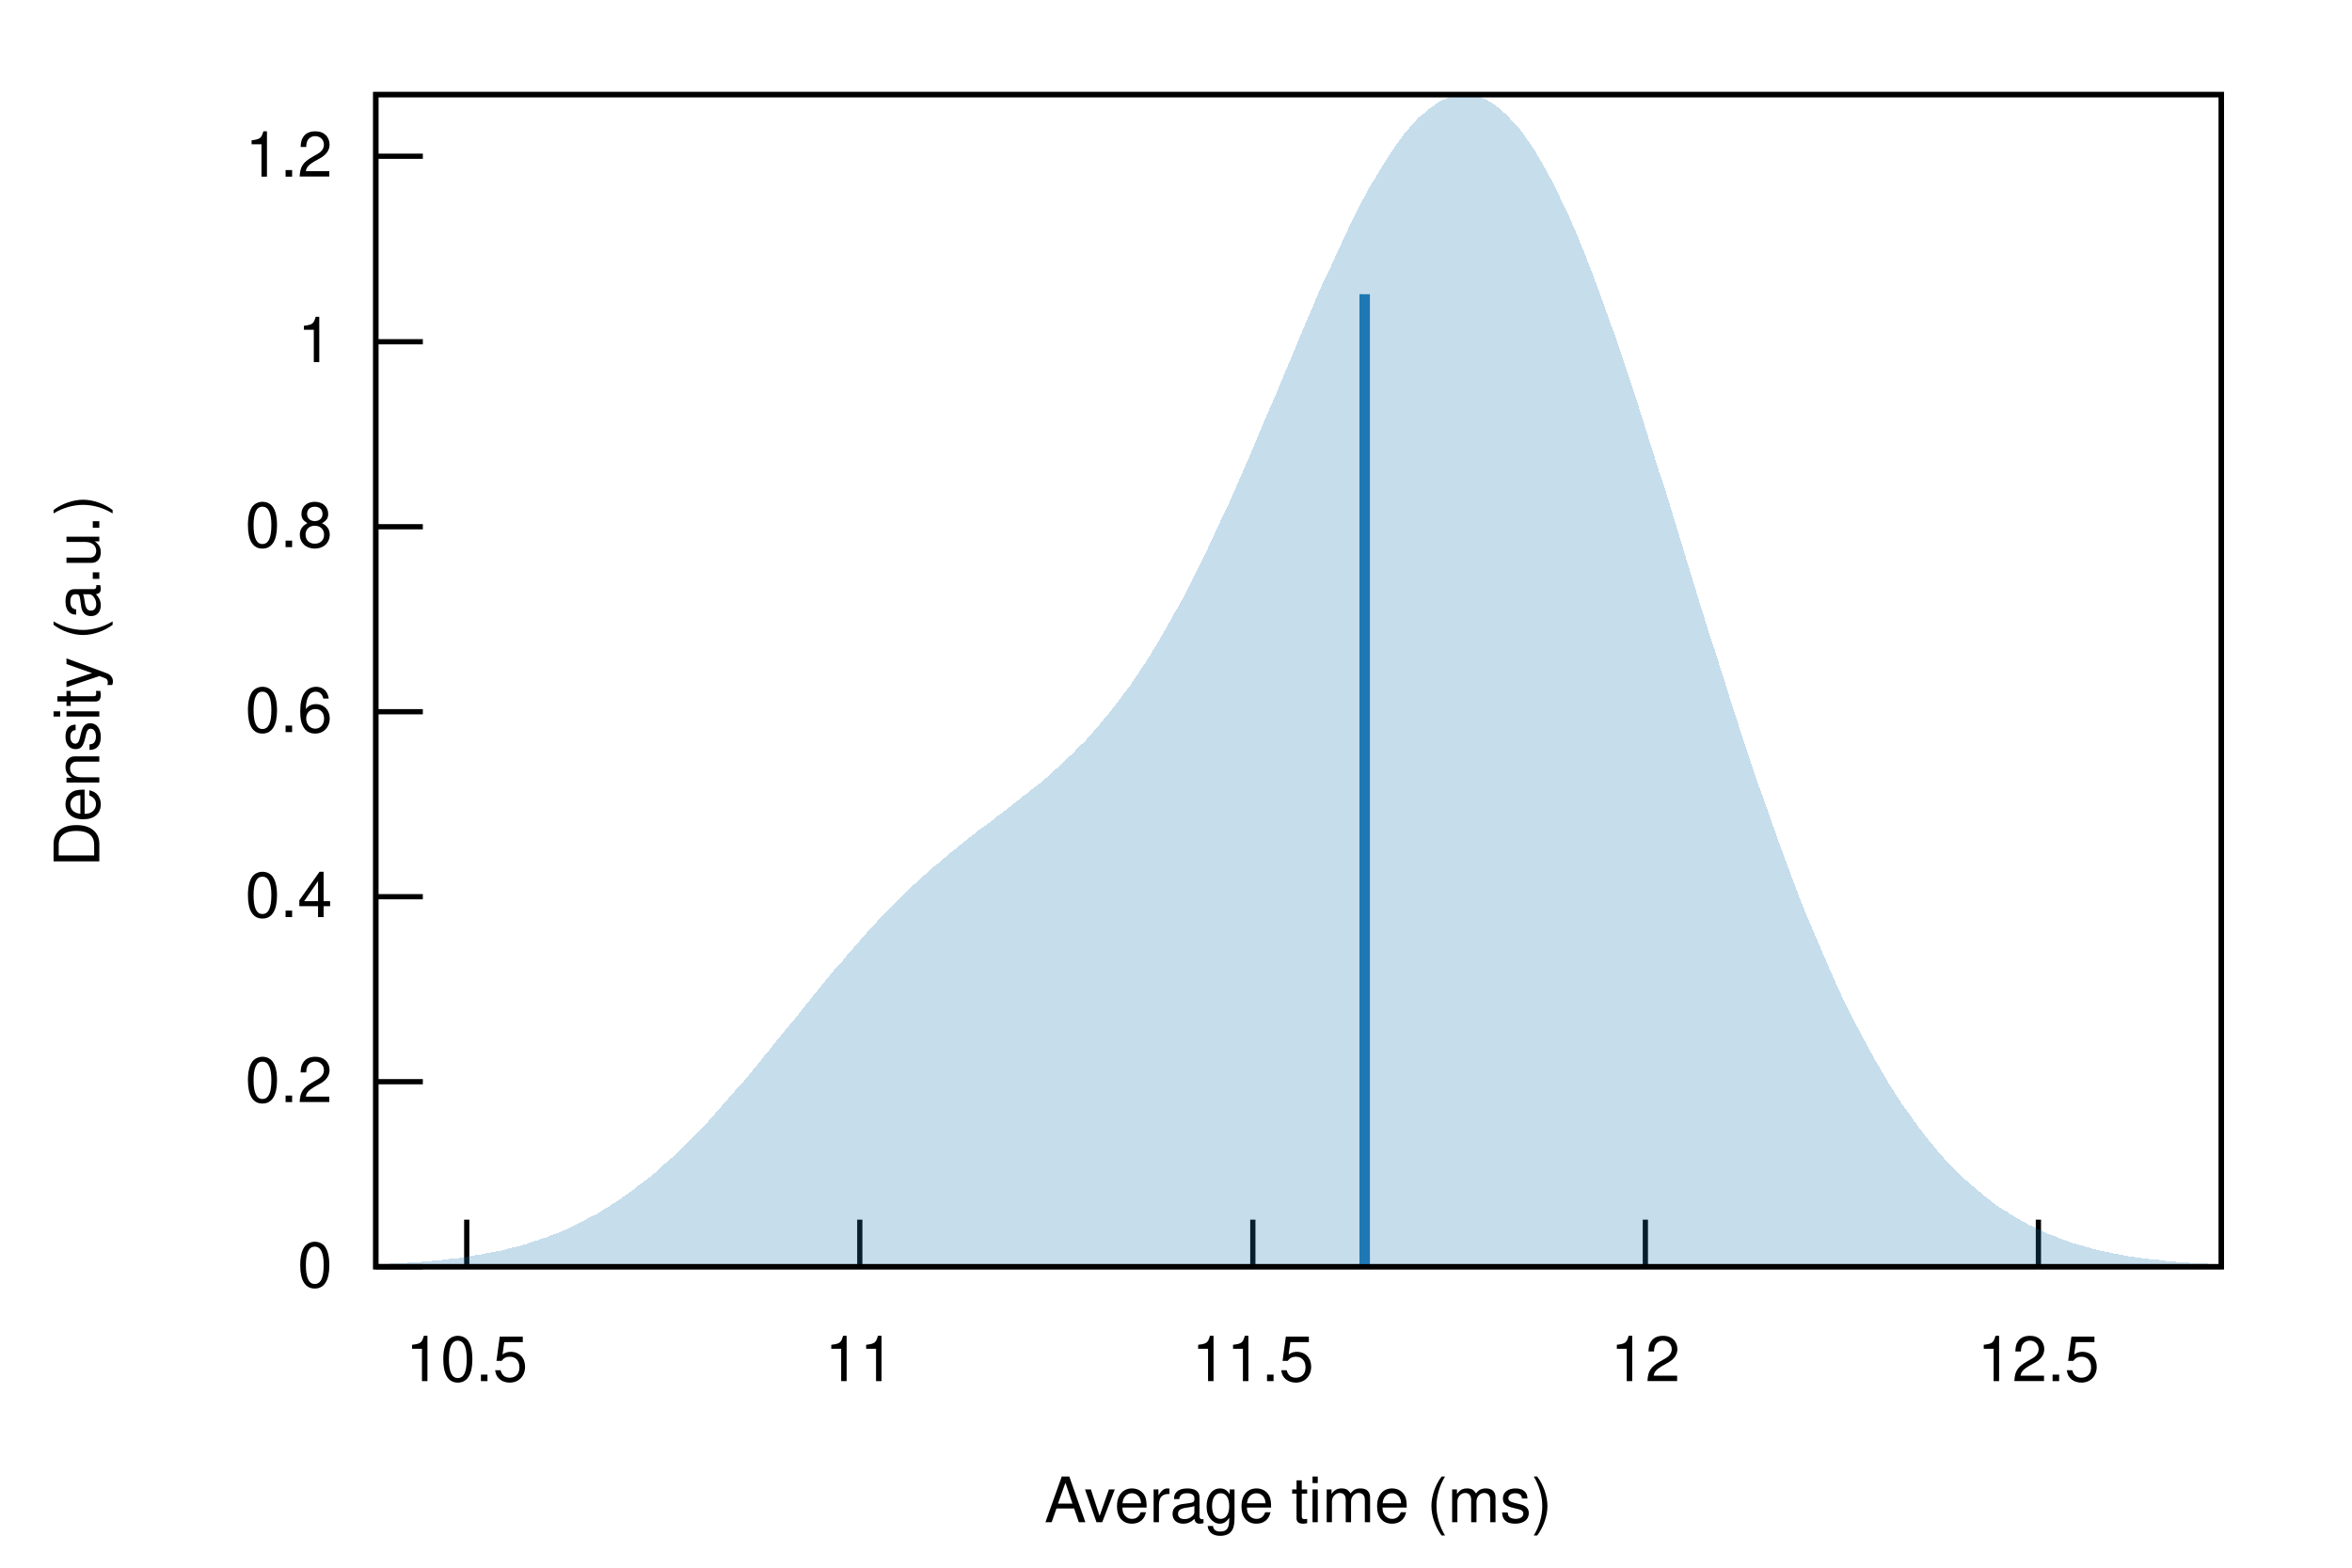
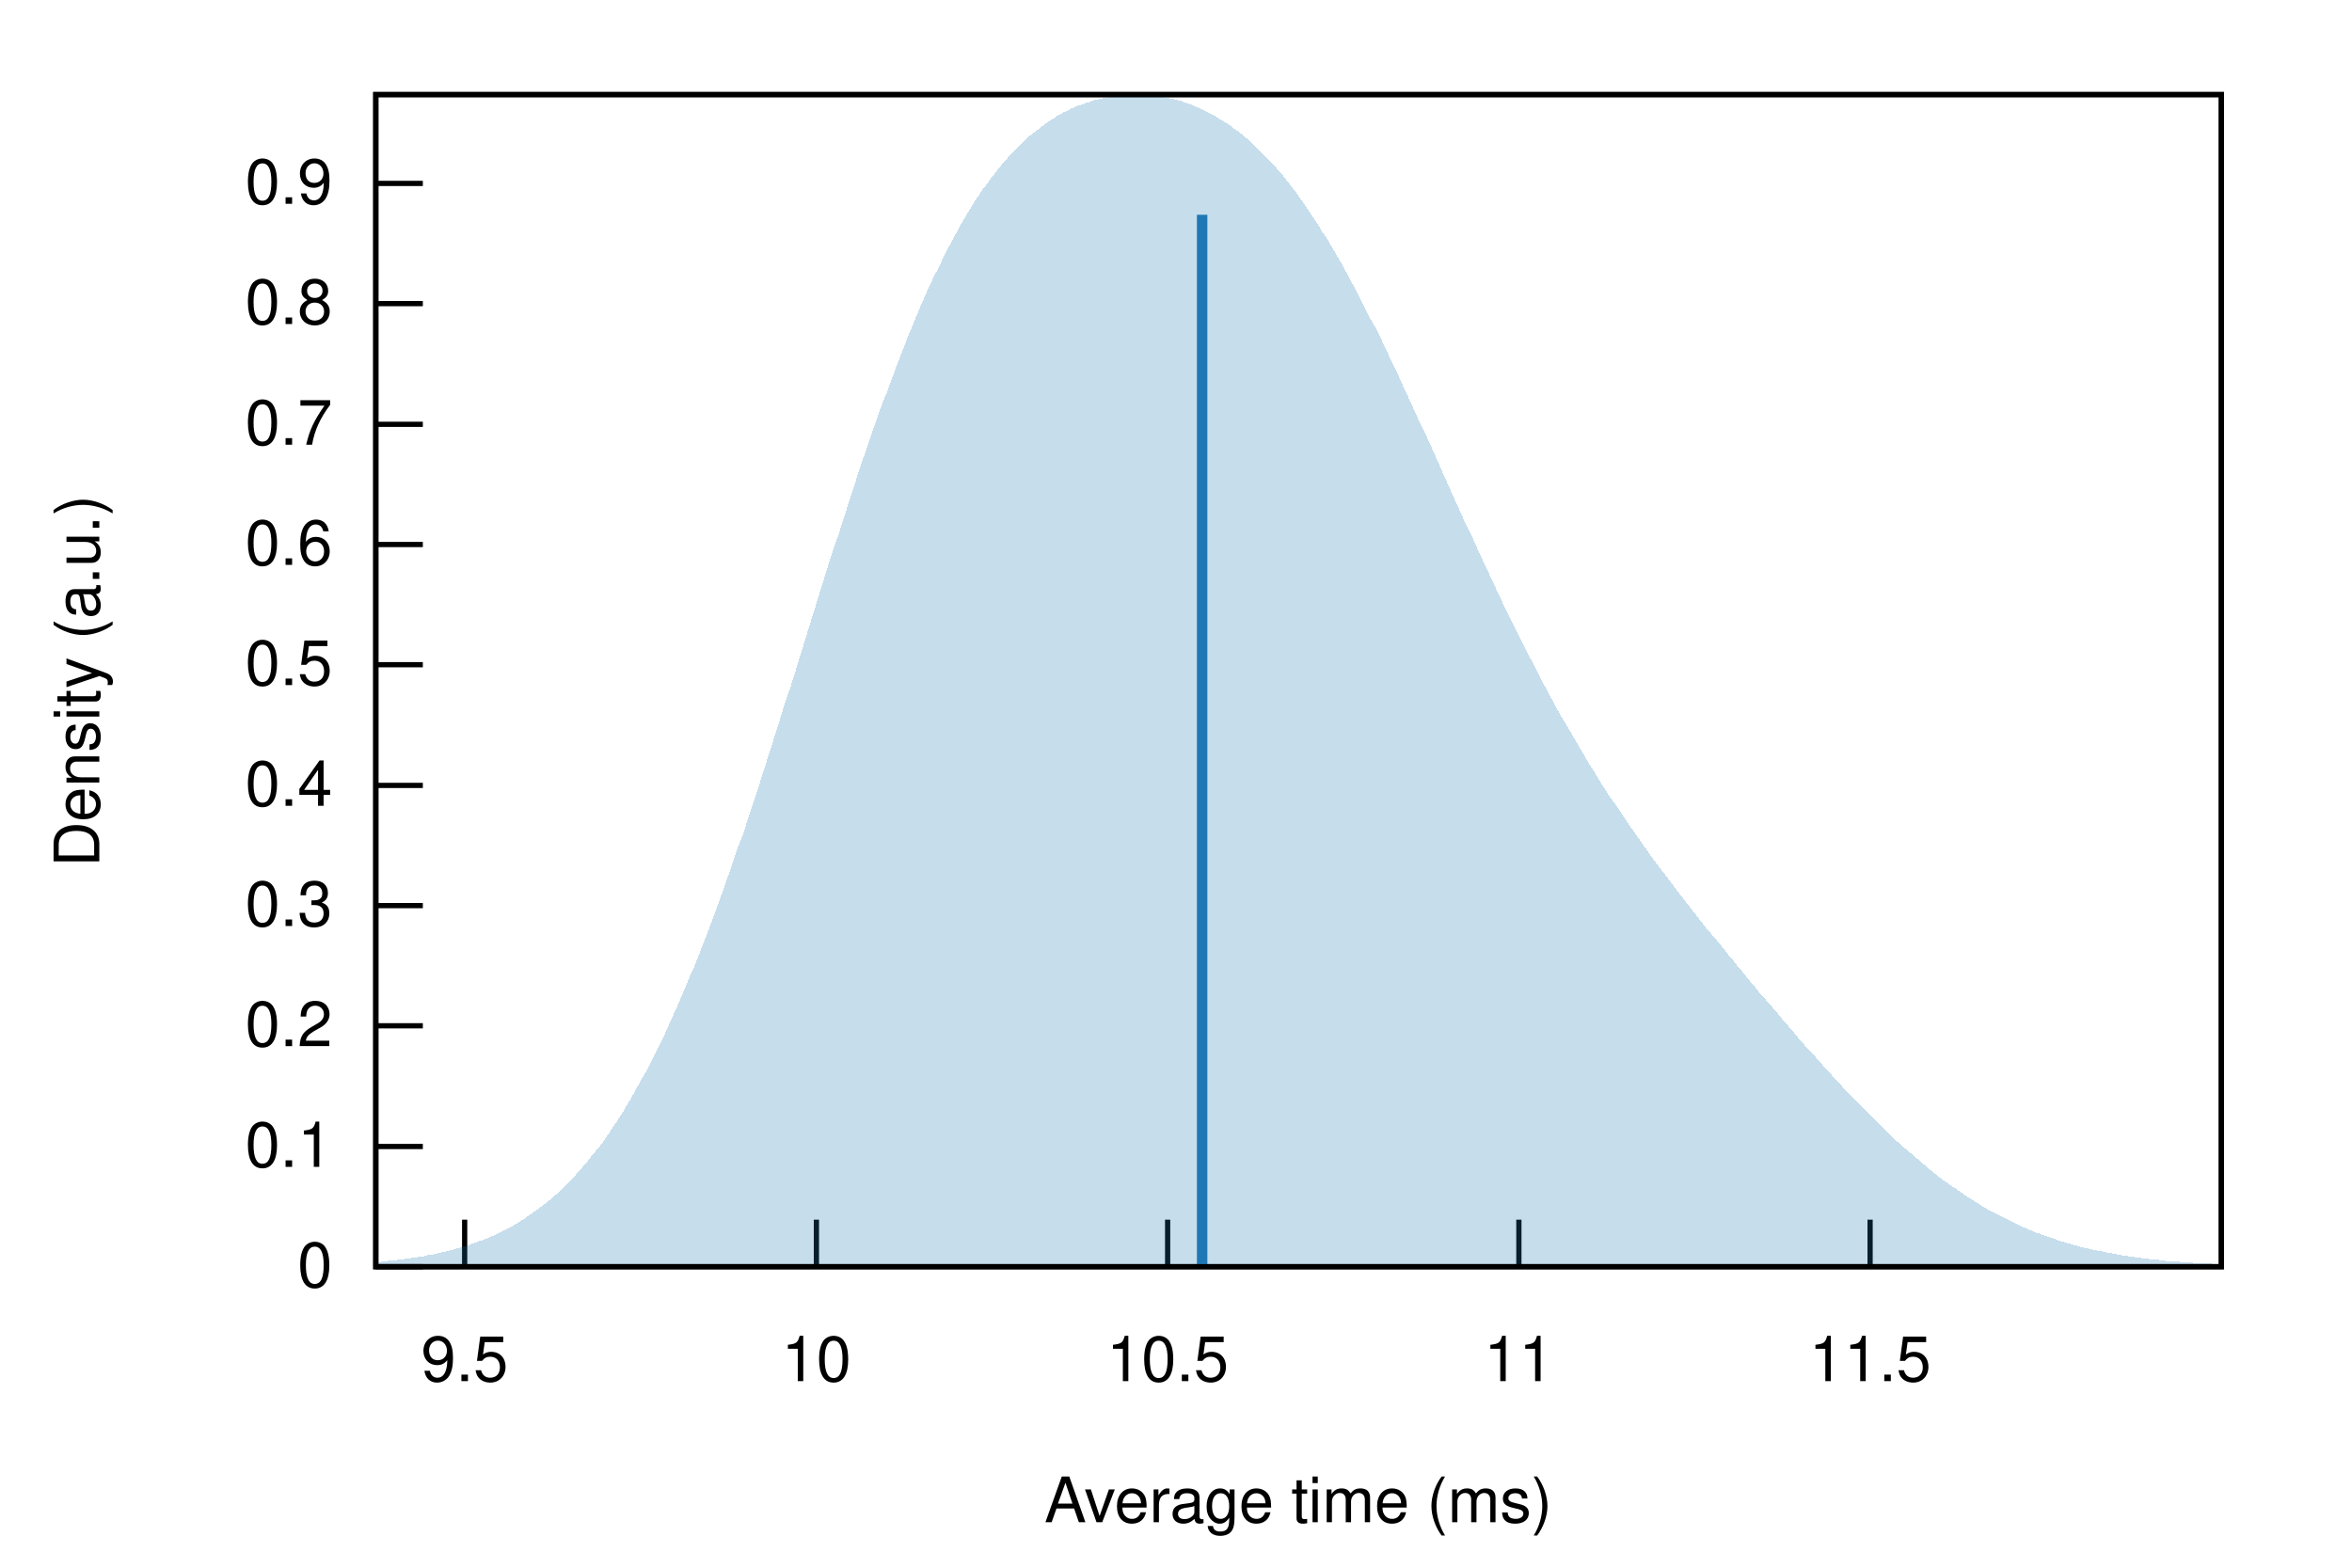
<svg xmlns="http://www.w3.org/2000/svg" xmlns:xlink="http://www.w3.org/1999/xlink" viewBox="0 0 450 300">
  <g id="gnuplot_canvas">
    <rect x="0" y="0" width="450" height="300" fill="none" />
    <defs>
      <circle id="gpDot" r="0.5" stroke-width="0.5" stroke="currentColor" />
      <path id="gpPt0" stroke-width="0.222" stroke="currentColor" d="M-1,0 h2 M0,-1 v2" />
      <path id="gpPt1" stroke-width="0.222" stroke="currentColor" d="M-1,-1 L1,1 M1,-1 L-1,1" />
      <path id="gpPt2" stroke-width="0.222" stroke="currentColor" d="M-1,0 L1,0 M0,-1 L0,1 M-1,-1 L1,1 M-1,1 L1,-1" />
      <rect id="gpPt3" stroke-width="0.222" stroke="currentColor" x="-1" y="-1" width="2" height="2" />
      <rect id="gpPt4" stroke-width="0.222" stroke="currentColor" fill="currentColor" x="-1" y="-1" width="2" height="2" />
      <circle id="gpPt5" stroke-width="0.222" stroke="currentColor" cx="0" cy="0" r="1" />
      <use xlink:href="#gpPt5" id="gpPt6" fill="currentColor" stroke="none" />
      <path id="gpPt7" stroke-width="0.222" stroke="currentColor" d="M0,-1.33 L-1.33,0.67 L1.33,0.67 z" />
      <use xlink:href="#gpPt7" id="gpPt8" fill="currentColor" stroke="none" />
      <use xlink:href="#gpPt7" id="gpPt9" stroke="currentColor" transform="rotate(180)" />
      <use xlink:href="#gpPt9" id="gpPt10" fill="currentColor" stroke="none" />
      <use xlink:href="#gpPt3" id="gpPt11" stroke="currentColor" transform="rotate(45)" />
      <use xlink:href="#gpPt11" id="gpPt12" fill="currentColor" stroke="none" />
      <path id="gpPt13" stroke-width="0.222" stroke="currentColor" d="M0,1.330 L1.265,0.411 L0.782,-1.067 L-0.782,-1.076 L-1.265,0.411 z" />
      <use xlink:href="#gpPt13" id="gpPt14" fill="currentColor" stroke="none" />
      <filter id="textbox" filterUnits="objectBoundingBox" x="0" y="0" height="1" width="1">
        <feFlood flood-color="white" flood-opacity="1" result="bgnd" />
        <feComposite in="SourceGraphic" in2="bgnd" operator="atop" />
      </filter>
      <filter id="greybox" filterUnits="objectBoundingBox" x="0" y="0" height="1" width="1">
        <feFlood flood-color="lightgrey" flood-opacity="1" result="grey" />
        <feComposite in="SourceGraphic" in2="grey" operator="atop" />
      </filter>
    </defs>
    <g fill="none" color="white" stroke="currentColor" stroke-width="1.00" stroke-linecap="butt" stroke-linejoin="miter">
</g>
    <g fill="none" color="black" stroke="currentColor" stroke-width="1.00" stroke-linecap="butt" stroke-linejoin="miter">
      <path stroke="black" d="M71.9,242.4 L80.9,242.4  " />
      <g transform="translate(63.6,246.3)" stroke="none" fill="black" font-family="Helvetica" font-size="12.00" text-anchor="end">
        <text>
          <tspan font-family="Helvetica"> 0</tspan>
        </text>
      </g>
    </g>
    <g fill="none" color="black" stroke="currentColor" stroke-width="1.00" stroke-linecap="butt" stroke-linejoin="miter">
-       <path stroke="black" d="M71.9,207.0 L80.9,207.0  " />
-       <g transform="translate(63.6,210.9)" stroke="none" fill="black" font-family="Helvetica" font-size="12.00" text-anchor="end">
+       <path stroke="black" d="M71.9,219.4 L80.9,219.4  " />
+       <g transform="translate(63.6,223.3)" stroke="none" fill="black" font-family="Helvetica" font-size="12.00" text-anchor="end">
+         <text>
+           <tspan font-family="Helvetica"> 0.1</tspan>
+         </text>
+       </g>
+     </g>
+     <g fill="none" color="black" stroke="currentColor" stroke-width="1.00" stroke-linecap="butt" stroke-linejoin="miter">
+       <path stroke="black" d="M71.9,196.3 L80.9,196.3  " />
+       <g transform="translate(63.6,200.2)" stroke="none" fill="black" font-family="Helvetica" font-size="12.00" text-anchor="end">
        <text>
          <tspan font-family="Helvetica"> 0.2</tspan>
        </text>
      </g>
    </g>
    <g fill="none" color="black" stroke="currentColor" stroke-width="1.00" stroke-linecap="butt" stroke-linejoin="miter">
-       <path stroke="black" d="M71.9,171.6 L80.9,171.6  " />
-       <g transform="translate(63.6,175.5)" stroke="none" fill="black" font-family="Helvetica" font-size="12.00" text-anchor="end">
+       <path stroke="black" d="M71.9,173.3 L80.9,173.3  " />
+       <g transform="translate(63.6,177.2)" stroke="none" fill="black" font-family="Helvetica" font-size="12.00" text-anchor="end">
+         <text>
+           <tspan font-family="Helvetica"> 0.3</tspan>
+         </text>
+       </g>
+     </g>
+     <g fill="none" color="black" stroke="currentColor" stroke-width="1.00" stroke-linecap="butt" stroke-linejoin="miter">
+       <path stroke="black" d="M71.9,150.3 L80.9,150.3  " />
+       <g transform="translate(63.6,154.2)" stroke="none" fill="black" font-family="Helvetica" font-size="12.00" text-anchor="end">
        <text>
          <tspan font-family="Helvetica"> 0.4</tspan>
        </text>
      </g>
    </g>
    <g fill="none" color="black" stroke="currentColor" stroke-width="1.00" stroke-linecap="butt" stroke-linejoin="miter">
-       <path stroke="black" d="M71.9,136.2 L80.9,136.2  " />
-       <g transform="translate(63.6,140.1)" stroke="none" fill="black" font-family="Helvetica" font-size="12.00" text-anchor="end">
+       <path stroke="black" d="M71.9,127.2 L80.9,127.2  " />
+       <g transform="translate(63.6,131.1)" stroke="none" fill="black" font-family="Helvetica" font-size="12.00" text-anchor="end">
+         <text>
+           <tspan font-family="Helvetica"> 0.5</tspan>
+         </text>
+       </g>
+     </g>
+     <g fill="none" color="black" stroke="currentColor" stroke-width="1.00" stroke-linecap="butt" stroke-linejoin="miter">
+       <path stroke="black" d="M71.9,104.2 L80.9,104.2  " />
+       <g transform="translate(63.6,108.1)" stroke="none" fill="black" font-family="Helvetica" font-size="12.00" text-anchor="end">
        <text>
          <tspan font-family="Helvetica"> 0.6</tspan>
        </text>
      </g>
    </g>
    <g fill="none" color="black" stroke="currentColor" stroke-width="1.00" stroke-linecap="butt" stroke-linejoin="miter">
-       <path stroke="black" d="M71.9,100.8 L80.9,100.8  " />
-       <g transform="translate(63.6,104.7)" stroke="none" fill="black" font-family="Helvetica" font-size="12.00" text-anchor="end">
+       <path stroke="black" d="M71.9,81.2 L80.9,81.2  " />
+       <g transform="translate(63.6,85.1)" stroke="none" fill="black" font-family="Helvetica" font-size="12.00" text-anchor="end">
+         <text>
+           <tspan font-family="Helvetica"> 0.7</tspan>
+         </text>
+       </g>
+     </g>
+     <g fill="none" color="black" stroke="currentColor" stroke-width="1.00" stroke-linecap="butt" stroke-linejoin="miter">
+       <path stroke="black" d="M71.9,58.1 L80.9,58.1  " />
+       <g transform="translate(63.6,62.0)" stroke="none" fill="black" font-family="Helvetica" font-size="12.00" text-anchor="end">
        <text>
          <tspan font-family="Helvetica"> 0.8</tspan>
        </text>
      </g>
    </g>
    <g fill="none" color="black" stroke="currentColor" stroke-width="1.00" stroke-linecap="butt" stroke-linejoin="miter">
-       <path stroke="black" d="M71.9,65.4 L80.9,65.4  " />
-       <g transform="translate(63.6,69.3)" stroke="none" fill="black" font-family="Helvetica" font-size="12.00" text-anchor="end">
+       <path stroke="black" d="M71.9,35.1 L80.9,35.1  " />
+       <g transform="translate(63.6,39.0)" stroke="none" fill="black" font-family="Helvetica" font-size="12.00" text-anchor="end">
        <text>
-           <tspan font-family="Helvetica"> 1</tspan>
+           <tspan font-family="Helvetica"> 0.9</tspan>
        </text>
      </g>
    </g>
    <g fill="none" color="black" stroke="currentColor" stroke-width="1.00" stroke-linecap="butt" stroke-linejoin="miter">
-       <path stroke="black" d="M71.9,29.9 L80.9,29.9  " />
-       <g transform="translate(63.6,33.8)" stroke="none" fill="black" font-family="Helvetica" font-size="12.00" text-anchor="end">
+       <path stroke="black" d="M88.9,242.4 L88.9,233.4  " />
+       <g transform="translate(88.9,264.3)" stroke="none" fill="black" font-family="Helvetica" font-size="12.00" text-anchor="middle">
        <text>
-           <tspan font-family="Helvetica"> 1.2</tspan>
+           <tspan font-family="Helvetica"> 9.5</tspan>
        </text>
      </g>
    </g>
    <g fill="none" color="black" stroke="currentColor" stroke-width="1.00" stroke-linecap="butt" stroke-linejoin="miter">
-       <path stroke="black" d="M89.3,242.4 L89.3,233.4  " />
-       <g transform="translate(89.3,264.3)" stroke="none" fill="black" font-family="Helvetica" font-size="12.00" text-anchor="middle">
+       <path stroke="black" d="M156.2,242.4 L156.2,233.4  " />
+       <g transform="translate(156.2,264.3)" stroke="none" fill="black" font-family="Helvetica" font-size="12.00" text-anchor="middle">
+         <text>
+           <tspan font-family="Helvetica"> 10</tspan>
+         </text>
+       </g>
+     </g>
+     <g fill="none" color="black" stroke="currentColor" stroke-width="1.00" stroke-linecap="butt" stroke-linejoin="miter">
+       <path stroke="black" d="M223.4,242.4 L223.4,233.4  " />
+       <g transform="translate(223.4,264.3)" stroke="none" fill="black" font-family="Helvetica" font-size="12.00" text-anchor="middle">
        <text>
          <tspan font-family="Helvetica"> 10.5</tspan>
        </text>
      </g>
    </g>
    <g fill="none" color="black" stroke="currentColor" stroke-width="1.00" stroke-linecap="butt" stroke-linejoin="miter">
-       <path stroke="black" d="M164.5,242.4 L164.5,233.4  " />
-       <g transform="translate(164.5,264.3)" stroke="none" fill="black" font-family="Helvetica" font-size="12.00" text-anchor="middle">
+       <path stroke="black" d="M290.6,242.4 L290.6,233.4  " />
+       <g transform="translate(290.6,264.3)" stroke="none" fill="black" font-family="Helvetica" font-size="12.00" text-anchor="middle">
        <text>
          <tspan font-family="Helvetica"> 11</tspan>
        </text>
      </g>
    </g>
    <g fill="none" color="black" stroke="currentColor" stroke-width="1.00" stroke-linecap="butt" stroke-linejoin="miter">
-       <path stroke="black" d="M239.7,242.4 L239.7,233.4  " />
-       <g transform="translate(239.7,264.3)" stroke="none" fill="black" font-family="Helvetica" font-size="12.00" text-anchor="middle">
+       <path stroke="black" d="M357.8,242.4 L357.8,233.4  " />
+       <g transform="translate(357.8,264.3)" stroke="none" fill="black" font-family="Helvetica" font-size="12.00" text-anchor="middle">
        <text>
          <tspan font-family="Helvetica"> 11.5</tspan>
-         </text>
-       </g>
-     </g>
-     <g fill="none" color="black" stroke="currentColor" stroke-width="1.00" stroke-linecap="butt" stroke-linejoin="miter">
-       <path stroke="black" d="M314.8,242.4 L314.8,233.4  " />
-       <g transform="translate(314.8,264.3)" stroke="none" fill="black" font-family="Helvetica" font-size="12.00" text-anchor="middle">
-         <text>
-           <tspan font-family="Helvetica"> 12</tspan>
-         </text>
-       </g>
-     </g>
-     <g fill="none" color="black" stroke="currentColor" stroke-width="1.00" stroke-linecap="butt" stroke-linejoin="miter">
-       <path stroke="black" d="M390.0,242.4 L390.0,233.4  " />
-       <g transform="translate(390.0,264.3)" stroke="none" fill="black" font-family="Helvetica" font-size="12.00" text-anchor="middle">
-         <text>
-           <tspan font-family="Helvetica"> 12.5</tspan>
        </text>
      </g>
    </g>
    <g fill="none" color="black" stroke="currentColor" stroke-width="1.00" stroke-linecap="butt" stroke-linejoin="miter">
</g>
    <g fill="none" color="black" stroke="currentColor" stroke-width="1.00" stroke-linecap="butt" stroke-linejoin="miter">
      <path stroke="black" d="M71.9,18.1 L71.9,242.4 L425.0,242.4 L425.0,18.1 L71.9,18.1 Z  " />
    </g>
    <g fill="none" color="black" stroke="currentColor" stroke-width="1.00" stroke-linecap="butt" stroke-linejoin="miter">
      <g transform="translate(19.0,130.3) rotate(270)" stroke="none" fill="black" font-family="Helvetica" font-size="12.00" text-anchor="middle">
        <text>
          <tspan font-family="Helvetica">Density (a.u.)</tspan>
        </text>
      </g>
    </g>
    <g fill="none" color="black" stroke="currentColor" stroke-width="1.00" stroke-linecap="butt" stroke-linejoin="miter">
      <g transform="translate(248.4,291.3)" stroke="none" fill="black" font-family="Helvetica" font-size="12.00" text-anchor="middle">
        <text>
          <tspan font-family="Helvetica">Average time (ms)</tspan>
        </text>
      </g>
    </g>
    <g fill="none" color="black" stroke="currentColor" stroke-width="1.00" stroke-linecap="butt" stroke-linejoin="miter">
</g>
    <g id="gnuplot_plot_1">
      <g fill="none" color="black" stroke="currentColor" stroke-width="1.00" stroke-linecap="butt" stroke-linejoin="miter">
        <g stroke="none" shape-rendering="crispEdges">
-           <polygon fill="rgb( 31, 120, 180)" fill-opacity="0.25" points="71.9,242.0 72.6,241.9 73.3,241.9 74.0,241.9 74.7,241.8 75.4,241.8 76.1,241.8 76.9,241.7 77.6,241.7 78.3,241.6 79.0,241.6 79.7,241.5 80.4,241.5 81.1,241.4 81.8,241.4 82.5,241.3 83.2,241.2 83.9,241.2 84.6,241.1 85.3,241.0 86.1,240.9 86.8,240.8 87.5,240.8 88.2,240.7 88.9,240.6 89.6,240.5 90.3,240.3 91.0,240.2 91.7,240.1 92.4,240.0 93.1,239.8 93.8,239.7 94.5,239.6 95.3,239.4 96.0,239.3 96.7,239.1 97.4,238.9 98.1,238.7 98.8,238.6 99.5,238.4 100.2,238.2 100.9,238.0 101.6,237.7 102.3,237.5 103.0,237.3 103.7,237.0 104.5,236.8 105.2,236.5 105.9,236.2 106.6,236.0 107.3,235.7 108.0,235.4 108.7,235.1 109.4,234.7 110.1,234.4 110.8,234.0 111.5,233.7 112.2,233.3 112.9,232.9 113.6,232.6 114.4,232.2 115.1,231.7 115.8,231.3 116.5,230.9 117.2,230.4 117.9,230.0 118.6,229.5 119.3,229.0 120.0,228.5 120.7,228.0 121.4,227.5 122.1,226.9 122.8,226.4 123.6,225.8 124.3,225.3 125.0,224.7 125.7,224.1 126.4,223.5 127.1,222.8 127.8,222.2 128.5,221.6 129.2,220.9 129.9,220.2 130.6,219.5 131.3,218.9 132.0,218.1 132.8,217.4 133.5,216.7 134.2,216.0 134.9,215.2 135.6,214.5 136.3,213.7 137.0,212.9 137.7,212.1 138.4,211.3 139.1,210.5 139.8,209.7 140.5,208.9 141.2,208.1 142.0,207.3 142.7,206.4 143.4,205.6 144.1,204.7 144.8,203.9 145.5,203.0 146.2,202.1 146.9,201.3 147.6,200.4 148.3,199.5 149.0,198.7 149.7,197.8 150.4,196.9 151.2,196.0 151.9,195.2 152.6,194.3 153.3,193.4 154.0,192.5 154.7,191.7 155.4,190.8 156.1,189.9 156.8,189.1 157.5,188.2 158.2,187.3 158.9,186.5 159.6,185.6 160.4,184.8 161.1,184.0 161.8,183.1 162.5,182.3 163.2,181.5 163.9,180.7 164.6,179.9 165.3,179.1 166.0,178.3 166.7,177.6 167.4,176.8 168.1,176.0 168.8,175.3 169.6,174.5 170.3,173.8 171.0,173.1 171.7,172.4 172.4,171.7 173.1,171.0 173.8,170.3 174.5,169.6 175.2,169.0 175.9,168.3 176.6,167.7 177.3,167.1 178.0,166.4 178.7,165.8 179.5,165.2 180.2,164.6 180.9,164.0 181.6,163.4 182.3,162.8 183.0,162.3 183.7,161.7 184.4,161.1 185.1,160.6 185.8,160.0 186.5,159.5 187.2,158.9 187.9,158.4 188.7,157.9 189.4,157.3 190.1,156.8 190.8,156.2 191.5,155.7 192.2,155.2 192.9,154.6 193.6,154.1 194.3,153.5 195.0,153.0 195.7,152.4 196.4,151.9 197.1,151.3 197.9,150.7 198.6,150.2 199.3,149.6 200.0,149.0 200.7,148.4 201.4,147.7 202.1,147.1 202.8,146.5 203.5,145.8 204.2,145.1 204.9,144.5 205.6,143.8 206.3,143.0 207.1,142.3 207.8,141.6 208.5,140.8 209.2,140.0 209.9,139.2 210.6,138.4 211.3,137.5 212.0,136.7 212.7,135.8 213.4,134.9 214.1,134.0 214.8,133.0 215.5,132.1 216.3,131.1 217.0,130.0 217.7,129.0 218.4,127.9 219.1,126.9 219.8,125.8 220.5,124.6 221.2,123.5 221.9,122.3 222.6,121.1 223.3,119.9 224.0,118.6 224.7,117.3 225.5,116.0 226.2,114.7 226.9,113.4 227.6,112.0 228.3,110.6 229.0,109.2 229.7,107.8 230.4,106.4 231.1,104.9 231.8,103.4 232.5,101.9 233.2,100.4 233.9,98.8 234.7,97.3 235.4,95.7 236.1,94.1 236.8,92.5 237.5,90.9 238.2,89.3 238.9,87.7 239.6,86.0 240.3,84.4 241.0,82.7 241.7,81.0 242.4,79.4 243.1,77.7 243.9,76.0 244.6,74.3 245.3,72.6 246.0,70.9 246.7,69.3 247.4,67.6 248.1,65.9 248.8,64.2 249.5,62.6 250.2,60.9 250.9,59.3 251.6,57.6 252.3,56.0 253.0,54.4 253.8,52.8 254.5,51.3 255.2,49.7 255.9,48.2 256.6,46.7 257.3,45.2 258.0,43.7 258.7,42.3 259.4,40.9 260.1,39.5 260.8,38.1 261.5,36.8 262.2,35.5 263.0,34.3 263.7,33.1 264.4,31.9 265.1,30.8 265.8,29.7 266.5,28.6 267.2,27.6 267.9,26.7 268.6,25.7 269.3,24.9 270.0,24.0 270.7,23.3 271.4,22.5 272.2,21.9 272.9,21.3 273.6,20.7 274.3,20.2 275.0,19.7 275.7,19.3 276.4,19.0 277.1,18.7 277.8,18.4 278.5,18.3 279.2,18.2 279.9,18.1 280.6,18.1 281.4,18.2 282.1,18.3 282.8,18.5 283.5,18.7 284.2,19.0 284.9,19.4 285.6,19.8 286.3,20.3 287.0,20.9 287.7,21.5 288.4,22.1 289.1,22.9 289.8,23.6 290.6,24.5 291.3,25.4 292.0,26.4 292.7,27.4 293.4,28.4 294.1,29.6 294.8,30.8 295.5,32.0 296.2,33.3 296.9,34.6 297.6,36.0 298.3,37.4 299.0,38.9 299.8,40.5 300.5,42.1 301.2,43.7 301.9,45.3 302.6,47.1 303.3,48.8 304.0,50.6 304.7,52.4 305.4,54.3 306.1,56.2 306.8,58.1 307.5,60.1 308.2,62.1 309.0,64.1 309.7,66.2 310.4,68.3 311.1,70.4 311.8,72.5 312.5,74.7 313.2,76.8 313.9,79.0 314.6,81.2 315.3,83.5 316.0,85.7 316.7,87.9 317.4,90.2 318.2,92.5 318.9,94.7 319.6,97.0 320.3,99.3 321.0,101.6 321.7,103.9 322.4,106.2 323.1,108.5 323.8,110.8 324.5,113.1 325.2,115.4 325.9,117.6 326.6,119.9 327.3,122.2 328.1,124.4 328.8,126.7 329.5,128.9 330.2,131.1 330.9,133.4 331.6,135.5 332.3,137.7 333.0,139.9 333.7,142.0 334.4,144.2 335.1,146.3 335.8,148.4 336.5,150.4 337.3,152.5 338.0,154.5 338.7,156.5 339.4,158.5 340.1,160.5 340.8,162.4 341.5,164.3 342.2,166.2 342.9,168.1 343.6,169.9 344.3,171.8 345.0,173.6 345.7,175.3 346.5,177.1 347.2,178.8 347.9,180.4 348.6,182.1 349.3,183.7 350.0,185.3 350.7,186.9 351.4,188.5 352.1,190.0 352.8,191.5 353.5,192.9 354.2,194.4 354.9,195.8 355.7,197.1 356.4,198.5 357.1,199.8 357.8,201.1 358.5,202.4 359.2,203.6 359.9,204.8 360.6,206.0 361.3,207.2 362.0,208.3 362.7,209.4 363.4,210.5 364.1,211.6 364.9,212.6 365.6,213.6 366.3,214.6 367.0,215.6 367.7,216.5 368.4,217.4 369.1,218.3 369.8,219.1 370.5,220.0 371.2,220.8 371.9,221.6 372.6,222.4 373.3,223.1 374.1,223.8 374.8,224.5 375.5,225.2 376.2,225.9 376.9,226.5 377.6,227.1 378.3,227.7 379.0,228.3 379.7,228.9 380.4,229.4 381.1,230.0 381.8,230.5 382.5,231.0 383.3,231.5 384.0,231.9 384.7,232.4 385.4,232.8 386.1,233.2 386.8,233.6 387.5,234.0 388.2,234.4 388.9,234.7 389.6,235.1 390.3,235.4 391.0,235.7 391.7,236.1 392.4,236.3 393.2,236.6 393.9,236.9 394.6,237.2 395.3,237.4 396.0,237.7 396.7,237.9 397.4,238.1 398.1,238.3 398.8,238.5 399.5,238.7 400.2,238.9 400.9,239.1 401.6,239.3 402.4,239.4 403.1,239.6 403.8,239.7 404.5,239.9 405.2,240.0 405.9,240.1 406.6,240.3 407.3,240.4 408.0,240.5 408.7,240.6 409.4,240.7 410.1,240.8 410.8,240.9 411.6,241.0 412.3,241.0 413.0,241.1 413.7,241.2 414.4,241.3 415.1,241.3 415.8,241.4 416.5,241.5 417.2,241.5 417.9,241.6 418.6,241.6 419.3,241.7 420.0,241.7 420.8,241.8 421.5,241.8 422.2,241.8 422.9,241.9 423.6,241.9 424.3,241.9 425.0,242.0 425.0,242.4 424.3,242.4 423.6,242.4 422.9,242.4 422.2,242.4 421.5,242.4 420.8,242.4 420.0,242.4 419.3,242.4 418.6,242.4 417.9,242.4 417.2,242.4 416.5,242.4 415.8,242.4 415.1,242.4 414.4,242.4 413.7,242.4 413.0,242.4 412.3,242.4 411.6,242.4 410.8,242.4 410.1,242.4 409.4,242.4 408.7,242.4 408.0,242.4 407.3,242.4 406.6,242.4 405.9,242.4 405.2,242.4 404.5,242.4 403.8,242.4 403.1,242.4 402.4,242.4 401.6,242.4 400.9,242.4 400.2,242.4 399.5,242.4 398.8,242.4 398.1,242.4 397.4,242.4 396.7,242.4 396.0,242.4 395.3,242.4 394.6,242.4 393.9,242.4 393.2,242.4 392.4,242.4 391.7,242.4 391.0,242.4 390.3,242.4 389.6,242.4 388.9,242.4 388.2,242.4 387.5,242.4 386.8,242.4 386.1,242.4 385.4,242.4 384.7,242.4 384.0,242.4 383.3,242.4 382.5,242.4 381.8,242.4 381.1,242.4 380.4,242.4 379.7,242.4 379.0,242.4 378.3,242.4 377.6,242.4 376.9,242.4 376.2,242.4 375.5,242.4 374.8,242.4 374.1,242.4 373.3,242.4 372.6,242.4 371.9,242.4 371.2,242.4 370.5,242.4 369.8,242.4 369.1,242.4 368.4,242.4 367.7,242.4 367.0,242.4 366.3,242.4 365.6,242.4 364.9,242.4 364.1,242.4 363.4,242.4 362.7,242.4 362.0,242.4 361.3,242.4 360.6,242.4 359.9,242.4 359.2,242.4 358.5,242.4 357.8,242.4 357.1,242.4 356.4,242.4 355.7,242.4 354.9,242.4 354.2,242.4 353.5,242.4 352.8,242.4 352.1,242.4 351.4,242.4 350.7,242.4 350.0,242.4 349.3,242.4 348.6,242.4 347.9,242.4 347.2,242.4 346.5,242.4 345.7,242.4 345.0,242.4 344.3,242.4 343.6,242.4 342.9,242.4 342.2,242.4 341.5,242.4 340.8,242.4 340.1,242.4 339.4,242.4 338.7,242.4 338.0,242.4 337.3,242.4 336.5,242.4 335.8,242.4 335.1,242.4 334.4,242.4 333.7,242.4 333.0,242.4 332.3,242.4 331.6,242.4 330.9,242.4 330.2,242.4 329.5,242.4 328.8,242.4 328.1,242.4 327.3,242.4 326.6,242.4 325.9,242.4 325.2,242.4 324.5,242.4 323.8,242.4 323.1,242.4 322.4,242.4 321.7,242.4 321.0,242.4 320.3,242.4 319.6,242.4 318.9,242.4 318.2,242.4 317.4,242.4 316.7,242.4 316.0,242.4 315.3,242.4 314.6,242.4 313.9,242.4 313.2,242.4 312.5,242.4 311.8,242.4 311.1,242.4 310.4,242.4 309.7,242.4 309.0,242.4 308.2,242.4 307.5,242.4 306.8,242.4 306.1,242.4 305.4,242.4 304.7,242.4 304.0,242.4 303.3,242.4 302.6,242.4 301.9,242.4 301.2,242.4 300.5,242.4 299.8,242.4 299.0,242.4 298.3,242.4 297.6,242.4 296.9,242.4 296.2,242.4 295.5,242.4 294.8,242.4 294.1,242.4 293.4,242.4 292.7,242.4 292.0,242.4 291.3,242.4 290.6,242.4 289.8,242.4 289.1,242.4 288.4,242.4 287.7,242.4 287.0,242.4 286.3,242.4 285.6,242.4 284.9,242.4 284.2,242.4 283.5,242.4 282.8,242.4 282.1,242.4 281.4,242.4 280.6,242.4 279.9,242.4 279.2,242.4 278.5,242.4 277.8,242.4 277.1,242.4 276.4,242.4 275.7,242.4 275.0,242.4 274.3,242.4 273.6,242.4 272.9,242.4 272.2,242.4 271.4,242.4 270.7,242.4 270.0,242.4 269.3,242.4 268.6,242.4 267.9,242.4 267.2,242.4 266.5,242.4 265.8,242.4 265.1,242.4 264.4,242.4 263.7,242.4 263.0,242.4 262.2,242.4 261.5,242.4 260.8,242.4 260.1,242.4 259.4,242.4 258.7,242.4 258.0,242.4 257.3,242.4 256.6,242.4 255.9,242.4 255.2,242.4 254.5,242.4 253.8,242.4 253.0,242.4 252.3,242.4 251.6,242.4 250.9,242.4 250.2,242.4 249.5,242.4 248.8,242.4 248.1,242.4 247.4,242.4 246.7,242.4 246.0,242.4 245.3,242.4 244.6,242.4 243.9,242.4 243.1,242.4 242.4,242.4 241.7,242.4 241.0,242.4 240.3,242.4 239.6,242.4 238.9,242.4 238.2,242.4 237.5,242.4 236.8,242.4 236.1,242.4 235.4,242.4 234.7,242.4 233.9,242.4 233.2,242.4 232.5,242.4 231.8,242.4 231.1,242.4 230.4,242.4 229.7,242.4 229.0,242.4 228.3,242.4 227.6,242.4 226.9,242.4 226.2,242.4 225.5,242.4 224.7,242.4 224.0,242.4 223.3,242.4 222.6,242.4 221.9,242.4 221.2,242.4 220.5,242.4 219.8,242.4 219.1,242.4 218.4,242.4 217.7,242.4 217.0,242.4 216.3,242.4 215.5,242.4 214.8,242.4 214.1,242.4 213.4,242.4 212.7,242.4 212.0,242.4 211.3,242.4 210.6,242.4 209.9,242.4 209.2,242.4 208.5,242.4 207.8,242.4 207.1,242.4 206.3,242.4 205.6,242.4 204.9,242.4 204.2,242.4 203.5,242.4 202.8,242.4 202.1,242.4 201.4,242.4 200.7,242.4 200.0,242.4 199.3,242.4 198.6,242.4 197.9,242.4 197.1,242.4 196.4,242.4 195.7,242.4 195.0,242.4 194.3,242.4 193.6,242.4 192.9,242.4 192.2,242.4 191.5,242.4 190.8,242.4 190.1,242.4 189.4,242.4 188.7,242.4 187.9,242.4 187.2,242.4 186.5,242.4 185.8,242.4 185.1,242.4 184.4,242.4 183.7,242.4 183.0,242.4 182.3,242.4 181.6,242.4 180.9,242.4 180.2,242.4 179.5,242.4 178.7,242.4 178.0,242.4 177.3,242.4 176.6,242.4 175.9,242.4 175.2,242.4 174.5,242.4 173.8,242.4 173.1,242.4 172.4,242.4 171.7,242.4 171.0,242.4 170.3,242.4 169.6,242.4 168.8,242.4 168.1,242.4 167.4,242.4 166.7,242.4 166.0,242.4 165.3,242.4 164.6,242.4 163.9,242.4 163.2,242.4 162.5,242.4 161.8,242.4 161.1,242.4 160.4,242.4 159.6,242.4 158.9,242.4 158.2,242.4 157.5,242.4 156.8,242.4 156.1,242.4 155.4,242.4 154.7,242.4 154.0,242.4 153.3,242.4 152.6,242.4 151.9,242.4 151.2,242.4 150.4,242.4 149.7,242.4 149.0,242.4 148.3,242.4 147.6,242.4 146.9,242.4 146.2,242.4 145.5,242.4 144.8,242.4 144.1,242.4 143.4,242.4 142.7,242.4 142.0,242.4 141.2,242.4 140.5,242.4 139.8,242.4 139.1,242.4 138.4,242.4 137.7,242.4 137.0,242.4 136.3,242.4 135.6,242.4 134.9,242.4 134.2,242.4 133.5,242.4 132.8,242.4 132.0,242.4 131.3,242.4 130.6,242.4 129.9,242.4 129.2,242.4 128.5,242.4 127.8,242.4 127.1,242.4 126.4,242.4 125.7,242.4 125.0,242.4 124.3,242.4 123.6,242.4 122.8,242.4 122.1,242.4 121.4,242.4 120.7,242.4 120.0,242.4 119.3,242.4 118.6,242.4 117.9,242.4 117.2,242.4 116.5,242.4 115.8,242.4 115.1,242.4 114.4,242.4 113.6,242.4 112.9,242.4 112.2,242.4 111.5,242.4 110.8,242.4 110.1,242.4 109.4,242.4 108.7,242.4 108.0,242.4 107.3,242.4 106.6,242.4 105.9,242.4 105.2,242.4 104.5,242.4 103.7,242.4 103.0,242.4 102.3,242.4 101.6,242.4 100.9,242.4 100.2,242.4 99.5,242.4 98.8,242.4 98.1,242.4 97.4,242.4 96.7,242.4 96.0,242.4 95.3,242.4 94.5,242.4 93.8,242.4 93.1,242.4 92.4,242.4 91.7,242.4 91.0,242.4 90.3,242.4 89.6,242.4 88.9,242.4 88.2,242.4 87.5,242.4 86.8,242.4 86.1,242.4 85.3,242.4 84.6,242.4 83.9,242.4 83.2,242.4 82.5,242.4 81.8,242.4 81.1,242.4 80.4,242.4 79.7,242.4 79.0,242.4 78.3,242.4 77.6,242.4 76.9,242.4 76.1,242.4 75.4,242.4 74.7,242.4 74.0,242.4 73.3,242.4 72.6,242.4 71.9,242.4 " />
+           <polygon fill="rgb( 31, 120, 180)" fill-opacity="0.25" points="71.9,241.5 72.6,241.5 73.3,241.4 74.0,241.3 74.7,241.2 75.4,241.2 76.1,241.1 76.9,241.0 77.6,240.9 78.3,240.8 79.0,240.7 79.7,240.6 80.4,240.5 81.1,240.4 81.8,240.2 82.5,240.1 83.2,240.0 83.9,239.8 84.6,239.6 85.3,239.5 86.1,239.3 86.8,239.1 87.5,238.9 88.2,238.7 88.9,238.5 89.6,238.3 90.3,238.0 91.0,237.8 91.7,237.5 92.4,237.3 93.1,237.0 93.8,236.7 94.5,236.4 95.3,236.0 96.0,235.7 96.7,235.3 97.4,235.0 98.1,234.6 98.8,234.2 99.5,233.7 100.2,233.3 100.9,232.8 101.6,232.3 102.3,231.8 103.0,231.3 103.7,230.8 104.5,230.2 105.2,229.6 105.9,229.0 106.6,228.4 107.3,227.7 108.0,227.1 108.7,226.4 109.4,225.6 110.1,224.9 110.8,224.1 111.5,223.3 112.2,222.5 112.9,221.6 113.6,220.7 114.4,219.8 115.1,218.9 115.8,217.9 116.5,216.9 117.2,215.8 117.9,214.8 118.6,213.7 119.3,212.6 120.0,211.4 120.7,210.2 121.4,209.0 122.1,207.7 122.8,206.4 123.6,205.1 124.3,203.8 125.0,202.4 125.7,201.0 126.4,199.5 127.1,198.1 127.8,196.5 128.5,195.0 129.2,193.4 129.9,191.8 130.6,190.2 131.3,188.5 132.0,186.8 132.8,185.1 133.5,183.3 134.2,181.5 134.9,179.7 135.6,177.9 136.3,176.0 137.0,174.1 137.7,172.2 138.4,170.2 139.1,168.2 139.8,166.2 140.5,164.2 141.2,162.1 142.0,160.1 142.7,158.0 143.4,155.8 144.1,153.7 144.8,151.6 145.5,149.4 146.2,147.2 146.9,145.0 147.6,142.8 148.3,140.6 149.0,138.4 149.7,136.1 150.4,133.9 151.2,131.6 151.9,129.4 152.6,127.1 153.3,124.8 154.0,122.6 154.7,120.3 155.4,118.0 156.1,115.8 156.8,113.5 157.5,111.3 158.2,109.0 158.9,106.8 159.6,104.6 160.4,102.4 161.1,100.2 161.8,98.0 162.5,95.8 163.2,93.7 163.9,91.5 164.6,89.4 165.3,87.3 166.0,85.3 166.7,83.2 167.4,81.2 168.1,79.2 168.8,77.2 169.6,75.3 170.3,73.4 171.0,71.5 171.7,69.6 172.4,67.8 173.1,66.0 173.8,64.2 174.5,62.5 175.2,60.8 175.9,59.1 176.6,57.5 177.3,55.9 178.0,54.4 178.7,52.8 179.5,51.4 180.2,49.9 180.9,48.5 181.6,47.1 182.3,45.8 183.0,44.5 183.7,43.2 184.4,42.0 185.1,40.8 185.8,39.7 186.5,38.5 187.2,37.5 187.9,36.4 188.7,35.4 189.4,34.4 190.1,33.5 190.8,32.6 191.5,31.7 192.2,30.9 192.9,30.1 193.6,29.3 194.3,28.6 195.0,27.9 195.7,27.2 196.4,26.5 197.1,25.9 197.9,25.3 198.6,24.8 199.3,24.2 200.0,23.7 200.7,23.2 201.4,22.8 202.1,22.3 202.8,21.9 203.5,21.5 204.2,21.2 204.9,20.8 205.6,20.5 206.3,20.2 207.1,20.0 207.8,19.7 208.5,19.5 209.2,19.2 209.9,19.1 210.6,18.9 211.3,18.7 212.0,18.6 212.7,18.5 213.4,18.4 214.1,18.3 214.8,18.2 215.5,18.2 216.3,18.1 217.0,18.1 217.7,18.1 218.4,18.1 219.1,18.2 219.8,18.2 220.5,18.3 221.2,18.4 221.9,18.5 222.6,18.6 223.3,18.7 224.0,18.9 224.7,19.0 225.5,19.2 226.2,19.4 226.9,19.7 227.6,19.9 228.3,20.2 229.0,20.5 229.7,20.8 230.4,21.1 231.1,21.5 231.8,21.8 232.5,22.2 233.2,22.7 233.9,23.1 234.7,23.6 235.4,24.0 236.1,24.6 236.8,25.1 237.5,25.6 238.2,26.2 238.9,26.8 239.6,27.5 240.3,28.1 241.0,28.8 241.7,29.5 242.4,30.2 243.1,31.0 243.9,31.8 244.6,32.6 245.3,33.4 246.0,34.3 246.7,35.2 247.4,36.1 248.1,37.0 248.8,38.0 249.5,39.0 250.2,40.0 250.9,41.1 251.6,42.1 252.3,43.2 253.0,44.4 253.8,45.5 254.5,46.7 255.2,47.9 255.9,49.1 256.6,50.3 257.3,51.6 258.0,52.9 258.7,54.2 259.4,55.5 260.1,56.8 260.8,58.2 261.5,59.6 262.2,61.0 263.0,62.4 263.7,63.8 264.4,65.2 265.1,66.7 265.8,68.2 266.5,69.6 267.2,71.1 267.9,72.6 268.6,74.2 269.3,75.7 270.0,77.2 270.7,78.8 271.4,80.3 272.2,81.9 272.9,83.4 273.6,85.0 274.3,86.5 275.0,88.1 275.7,89.7 276.4,91.3 277.1,92.8 277.8,94.4 278.5,96.0 279.2,97.5 279.9,99.1 280.6,100.6 281.4,102.2 282.1,103.7 282.8,105.3 283.5,106.8 284.2,108.3 284.9,109.8 285.6,111.3 286.3,112.8 287.0,114.3 287.7,115.8 288.4,117.2 289.1,118.7 289.8,120.1 290.6,121.6 291.3,123.0 292.0,124.4 292.7,125.8 293.4,127.1 294.1,128.5 294.8,129.8 295.5,131.2 296.2,132.5 296.9,133.8 297.6,135.1 298.3,136.4 299.0,137.6 299.8,138.9 300.5,140.1 301.2,141.3 301.9,142.5 302.6,143.7 303.3,144.9 304.0,146.1 304.7,147.2 305.4,148.3 306.1,149.5 306.8,150.6 307.5,151.7 308.2,152.8 309.0,153.8 309.7,154.9 310.4,155.9 311.1,157.0 311.8,158.0 312.5,159.0 313.2,160.0 313.9,161.0 314.6,162.0 315.3,163.0 316.0,164.0 316.7,164.9 317.4,165.9 318.2,166.9 318.9,167.8 319.6,168.7 320.3,169.7 321.0,170.6 321.7,171.5 322.4,172.4 323.1,173.3 323.8,174.2 324.5,175.1 325.2,176.0 325.9,176.9 326.6,177.8 327.3,178.6 328.1,179.5 328.8,180.4 329.5,181.2 330.2,182.1 330.9,183.0 331.6,183.8 332.3,184.7 333.0,185.5 333.7,186.4 334.4,187.2 335.1,188.1 335.8,188.9 336.5,189.8 337.3,190.6 338.0,191.5 338.7,192.3 339.4,193.1 340.1,193.9 340.8,194.8 341.5,195.6 342.2,196.4 342.9,197.2 343.6,198.1 344.3,198.9 345.0,199.7 345.7,200.5 346.5,201.3 347.2,202.1 347.9,202.9 348.6,203.7 349.3,204.4 350.0,205.2 350.7,206.0 351.4,206.8 352.1,207.5 352.8,208.3 353.5,209.0 354.2,209.8 354.9,210.5 355.7,211.3 356.4,212.0 357.1,212.7 357.8,213.4 358.5,214.1 359.2,214.8 359.9,215.5 360.6,216.2 361.3,216.9 362.0,217.5 362.7,218.2 363.4,218.8 364.1,219.5 364.9,220.1 365.6,220.7 366.3,221.3 367.0,221.9 367.7,222.5 368.4,223.1 369.1,223.7 369.8,224.3 370.5,224.8 371.2,225.4 371.9,225.9 372.6,226.4 373.3,226.9 374.1,227.4 374.8,227.9 375.5,228.4 376.2,228.9 376.9,229.3 377.6,229.8 378.3,230.2 379.0,230.6 379.7,231.1 380.4,231.5 381.1,231.9 381.8,232.2 382.5,232.6 383.3,233.0 384.0,233.3 384.7,233.7 385.4,234.0 386.1,234.4 386.8,234.7 387.5,235.0 388.2,235.3 388.9,235.6 389.6,235.9 390.3,236.1 391.0,236.4 391.7,236.6 392.4,236.9 393.2,237.1 393.9,237.4 394.6,237.6 395.3,237.8 396.0,238.0 396.7,238.2 397.4,238.4 398.1,238.6 398.8,238.8 399.5,238.9 400.2,239.1 400.9,239.2 401.6,239.4 402.4,239.5 403.1,239.7 403.8,239.8 404.5,239.9 405.2,240.1 405.9,240.2 406.6,240.3 407.3,240.4 408.0,240.5 408.7,240.6 409.4,240.7 410.1,240.8 410.8,240.9 411.6,241.0 412.3,241.0 413.0,241.1 413.7,241.2 414.4,241.3 415.1,241.3 415.8,241.4 416.5,241.4 417.2,241.5 417.9,241.5 418.6,241.6 419.3,241.6 420.0,241.7 420.8,241.7 421.5,241.8 422.2,241.8 422.9,241.8 423.6,241.9 424.3,241.9 425.0,241.9 425.0,242.4 424.3,242.4 423.6,242.4 422.9,242.4 422.2,242.4 421.5,242.4 420.8,242.4 420.0,242.4 419.3,242.4 418.6,242.4 417.9,242.4 417.2,242.4 416.5,242.4 415.8,242.4 415.1,242.4 414.4,242.4 413.7,242.4 413.0,242.4 412.3,242.4 411.6,242.4 410.8,242.4 410.1,242.4 409.4,242.4 408.7,242.4 408.0,242.4 407.3,242.4 406.6,242.4 405.9,242.4 405.2,242.4 404.5,242.4 403.8,242.4 403.1,242.4 402.4,242.4 401.6,242.4 400.9,242.4 400.2,242.4 399.5,242.4 398.8,242.4 398.1,242.4 397.4,242.4 396.7,242.4 396.0,242.4 395.3,242.4 394.6,242.4 393.9,242.4 393.2,242.4 392.4,242.4 391.7,242.4 391.0,242.4 390.3,242.4 389.6,242.4 388.9,242.4 388.2,242.4 387.5,242.4 386.8,242.4 386.1,242.4 385.4,242.4 384.7,242.4 384.0,242.4 383.3,242.4 382.5,242.4 381.8,242.4 381.1,242.4 380.4,242.4 379.7,242.4 379.0,242.4 378.3,242.4 377.6,242.4 376.9,242.4 376.2,242.4 375.5,242.4 374.8,242.4 374.1,242.4 373.3,242.4 372.6,242.4 371.9,242.4 371.2,242.4 370.5,242.4 369.8,242.4 369.1,242.4 368.4,242.4 367.7,242.4 367.0,242.4 366.3,242.4 365.6,242.4 364.9,242.4 364.1,242.4 363.4,242.4 362.7,242.4 362.0,242.4 361.3,242.4 360.6,242.4 359.9,242.4 359.2,242.4 358.5,242.4 357.8,242.4 357.1,242.4 356.4,242.4 355.7,242.4 354.9,242.4 354.2,242.4 353.5,242.4 352.8,242.4 352.1,242.4 351.4,242.4 350.7,242.4 350.0,242.4 349.3,242.4 348.6,242.4 347.9,242.4 347.2,242.4 346.5,242.4 345.7,242.4 345.0,242.4 344.3,242.4 343.6,242.4 342.9,242.4 342.2,242.4 341.5,242.4 340.8,242.4 340.1,242.4 339.4,242.4 338.7,242.4 338.0,242.4 337.3,242.4 336.5,242.4 335.8,242.4 335.1,242.4 334.4,242.4 333.7,242.4 333.0,242.4 332.3,242.4 331.6,242.4 330.9,242.4 330.2,242.4 329.5,242.4 328.8,242.4 328.1,242.4 327.3,242.4 326.6,242.4 325.9,242.4 325.2,242.4 324.5,242.4 323.8,242.4 323.1,242.4 322.4,242.4 321.7,242.4 321.0,242.4 320.3,242.4 319.6,242.4 318.9,242.4 318.2,242.4 317.4,242.4 316.7,242.4 316.0,242.4 315.3,242.4 314.6,242.4 313.9,242.4 313.2,242.4 312.5,242.4 311.8,242.4 311.1,242.4 310.4,242.4 309.7,242.4 309.0,242.4 308.2,242.4 307.5,242.4 306.8,242.4 306.1,242.4 305.4,242.4 304.7,242.4 304.0,242.4 303.3,242.4 302.6,242.4 301.9,242.4 301.2,242.4 300.5,242.4 299.8,242.4 299.0,242.4 298.3,242.4 297.6,242.4 296.9,242.4 296.2,242.4 295.5,242.4 294.8,242.4 294.1,242.4 293.4,242.4 292.7,242.4 292.0,242.4 291.3,242.4 290.6,242.4 289.8,242.4 289.1,242.4 288.4,242.4 287.7,242.4 287.0,242.4 286.3,242.4 285.6,242.4 284.9,242.4 284.2,242.4 283.5,242.4 282.8,242.4 282.1,242.4 281.4,242.4 280.6,242.4 279.9,242.4 279.2,242.4 278.5,242.4 277.8,242.4 277.1,242.4 276.4,242.4 275.7,242.4 275.0,242.4 274.3,242.4 273.6,242.4 272.9,242.4 272.2,242.4 271.4,242.4 270.7,242.4 270.0,242.4 269.3,242.4 268.6,242.4 267.9,242.4 267.2,242.4 266.5,242.4 265.8,242.4 265.1,242.4 264.4,242.4 263.7,242.4 263.0,242.4 262.2,242.4 261.5,242.4 260.8,242.4 260.1,242.4 259.4,242.4 258.7,242.4 258.0,242.4 257.3,242.4 256.6,242.4 255.9,242.4 255.2,242.4 254.5,242.4 253.8,242.4 253.0,242.4 252.3,242.4 251.6,242.4 250.9,242.4 250.2,242.4 249.5,242.4 248.8,242.4 248.1,242.4 247.4,242.4 246.7,242.4 246.0,242.4 245.3,242.4 244.6,242.4 243.9,242.4 243.1,242.4 242.4,242.4 241.7,242.4 241.0,242.4 240.3,242.4 239.6,242.4 238.9,242.4 238.2,242.4 237.5,242.4 236.8,242.4 236.1,242.4 235.4,242.4 234.7,242.4 233.9,242.4 233.2,242.4 232.5,242.4 231.8,242.4 231.1,242.4 230.4,242.4 229.7,242.4 229.0,242.4 228.3,242.4 227.6,242.4 226.9,242.4 226.2,242.4 225.5,242.4 224.7,242.4 224.0,242.4 223.3,242.4 222.6,242.4 221.9,242.4 221.2,242.4 220.5,242.4 219.8,242.4 219.1,242.4 218.4,242.4 217.7,242.4 217.0,242.4 216.3,242.4 215.5,242.4 214.8,242.4 214.1,242.4 213.4,242.4 212.7,242.4 212.0,242.4 211.3,242.4 210.6,242.4 209.9,242.4 209.2,242.4 208.5,242.4 207.8,242.4 207.1,242.4 206.3,242.4 205.6,242.4 204.9,242.4 204.2,242.4 203.5,242.4 202.8,242.4 202.1,242.4 201.4,242.4 200.7,242.4 200.0,242.4 199.3,242.4 198.6,242.4 197.9,242.4 197.1,242.4 196.4,242.4 195.7,242.4 195.0,242.4 194.3,242.4 193.6,242.4 192.9,242.4 192.2,242.4 191.5,242.4 190.8,242.4 190.1,242.4 189.4,242.4 188.7,242.4 187.9,242.4 187.2,242.4 186.5,242.4 185.8,242.4 185.1,242.4 184.4,242.4 183.7,242.4 183.0,242.4 182.3,242.4 181.6,242.4 180.9,242.4 180.2,242.4 179.5,242.4 178.7,242.4 178.0,242.4 177.3,242.4 176.6,242.4 175.9,242.4 175.2,242.4 174.5,242.4 173.8,242.4 173.1,242.4 172.4,242.4 171.7,242.4 171.0,242.4 170.3,242.4 169.6,242.4 168.8,242.4 168.1,242.4 167.4,242.4 166.7,242.4 166.0,242.4 165.3,242.4 164.6,242.4 163.9,242.4 163.2,242.4 162.5,242.4 161.8,242.4 161.1,242.4 160.4,242.4 159.6,242.4 158.9,242.4 158.2,242.4 157.5,242.4 156.8,242.4 156.1,242.4 155.4,242.4 154.7,242.4 154.0,242.4 153.3,242.4 152.6,242.4 151.9,242.4 151.2,242.4 150.4,242.4 149.7,242.4 149.0,242.4 148.3,242.4 147.6,242.4 146.9,242.4 146.2,242.4 145.5,242.4 144.8,242.4 144.1,242.4 143.4,242.4 142.7,242.4 142.0,242.4 141.2,242.4 140.5,242.4 139.8,242.4 139.1,242.4 138.4,242.4 137.7,242.4 137.0,242.4 136.3,242.4 135.6,242.4 134.9,242.4 134.2,242.4 133.5,242.4 132.8,242.4 132.0,242.4 131.3,242.4 130.6,242.4 129.9,242.4 129.2,242.4 128.5,242.4 127.8,242.4 127.1,242.4 126.4,242.4 125.7,242.4 125.0,242.4 124.3,242.4 123.6,242.4 122.8,242.4 122.1,242.4 121.4,242.4 120.7,242.4 120.0,242.4 119.3,242.4 118.6,242.4 117.9,242.4 117.2,242.4 116.5,242.4 115.8,242.4 115.1,242.4 114.4,242.4 113.6,242.4 112.9,242.4 112.2,242.4 111.5,242.4 110.8,242.4 110.1,242.4 109.4,242.4 108.7,242.4 108.0,242.4 107.3,242.4 106.6,242.4 105.9,242.4 105.2,242.4 104.5,242.4 103.7,242.4 103.0,242.4 102.3,242.4 101.6,242.4 100.9,242.4 100.2,242.4 99.5,242.4 98.8,242.4 98.1,242.4 97.4,242.4 96.7,242.4 96.0,242.4 95.3,242.4 94.5,242.4 93.8,242.4 93.1,242.4 92.4,242.4 91.7,242.4 91.0,242.4 90.3,242.4 89.6,242.4 88.9,242.4 88.2,242.4 87.5,242.4 86.8,242.4 86.1,242.4 85.3,242.4 84.6,242.4 83.9,242.4 83.2,242.4 82.5,242.4 81.8,242.4 81.1,242.4 80.4,242.4 79.7,242.4 79.0,242.4 78.3,242.4 77.6,242.4 76.9,242.4 76.1,242.4 75.4,242.4 74.7,242.4 74.0,242.4 73.3,242.4 72.6,242.4 71.9,242.4 " />
        </g>
      </g>
    </g>
    <g id="gnuplot_plot_2">
      <g fill="none" color="white" stroke="rgb( 31, 120, 180)" stroke-width="2.00" stroke-linecap="butt" stroke-linejoin="miter">
</g>
      <g fill="none" color="black" stroke="currentColor" stroke-width="2.00" stroke-linecap="butt" stroke-linejoin="miter">
-         <path stroke="rgb( 31, 120, 180)" d="M261.1,242.4 L261.1,56.3  " />
+         <path stroke="rgb( 31, 120, 180)" d="M230.0,242.4 L230.0,41.1  " />
      </g>
    </g>
    <g fill="none" color="black" stroke="currentColor" stroke-width="2.00" stroke-linecap="butt" stroke-linejoin="miter">
</g>
    <g fill="none" color="black" stroke="black" stroke-width="1.00" stroke-linecap="butt" stroke-linejoin="miter">
</g>
    <g fill="none" color="black" stroke="currentColor" stroke-width="1.00" stroke-linecap="butt" stroke-linejoin="miter">
      <path stroke="black" d="M71.9,18.1 L71.9,242.4 L425.0,242.4 L425.0,18.1 L71.9,18.1 Z  " />
    </g>
    <g fill="none" color="black" stroke="currentColor" stroke-width="1.00" stroke-linecap="butt" stroke-linejoin="miter">
</g>
  </g>
</svg>
